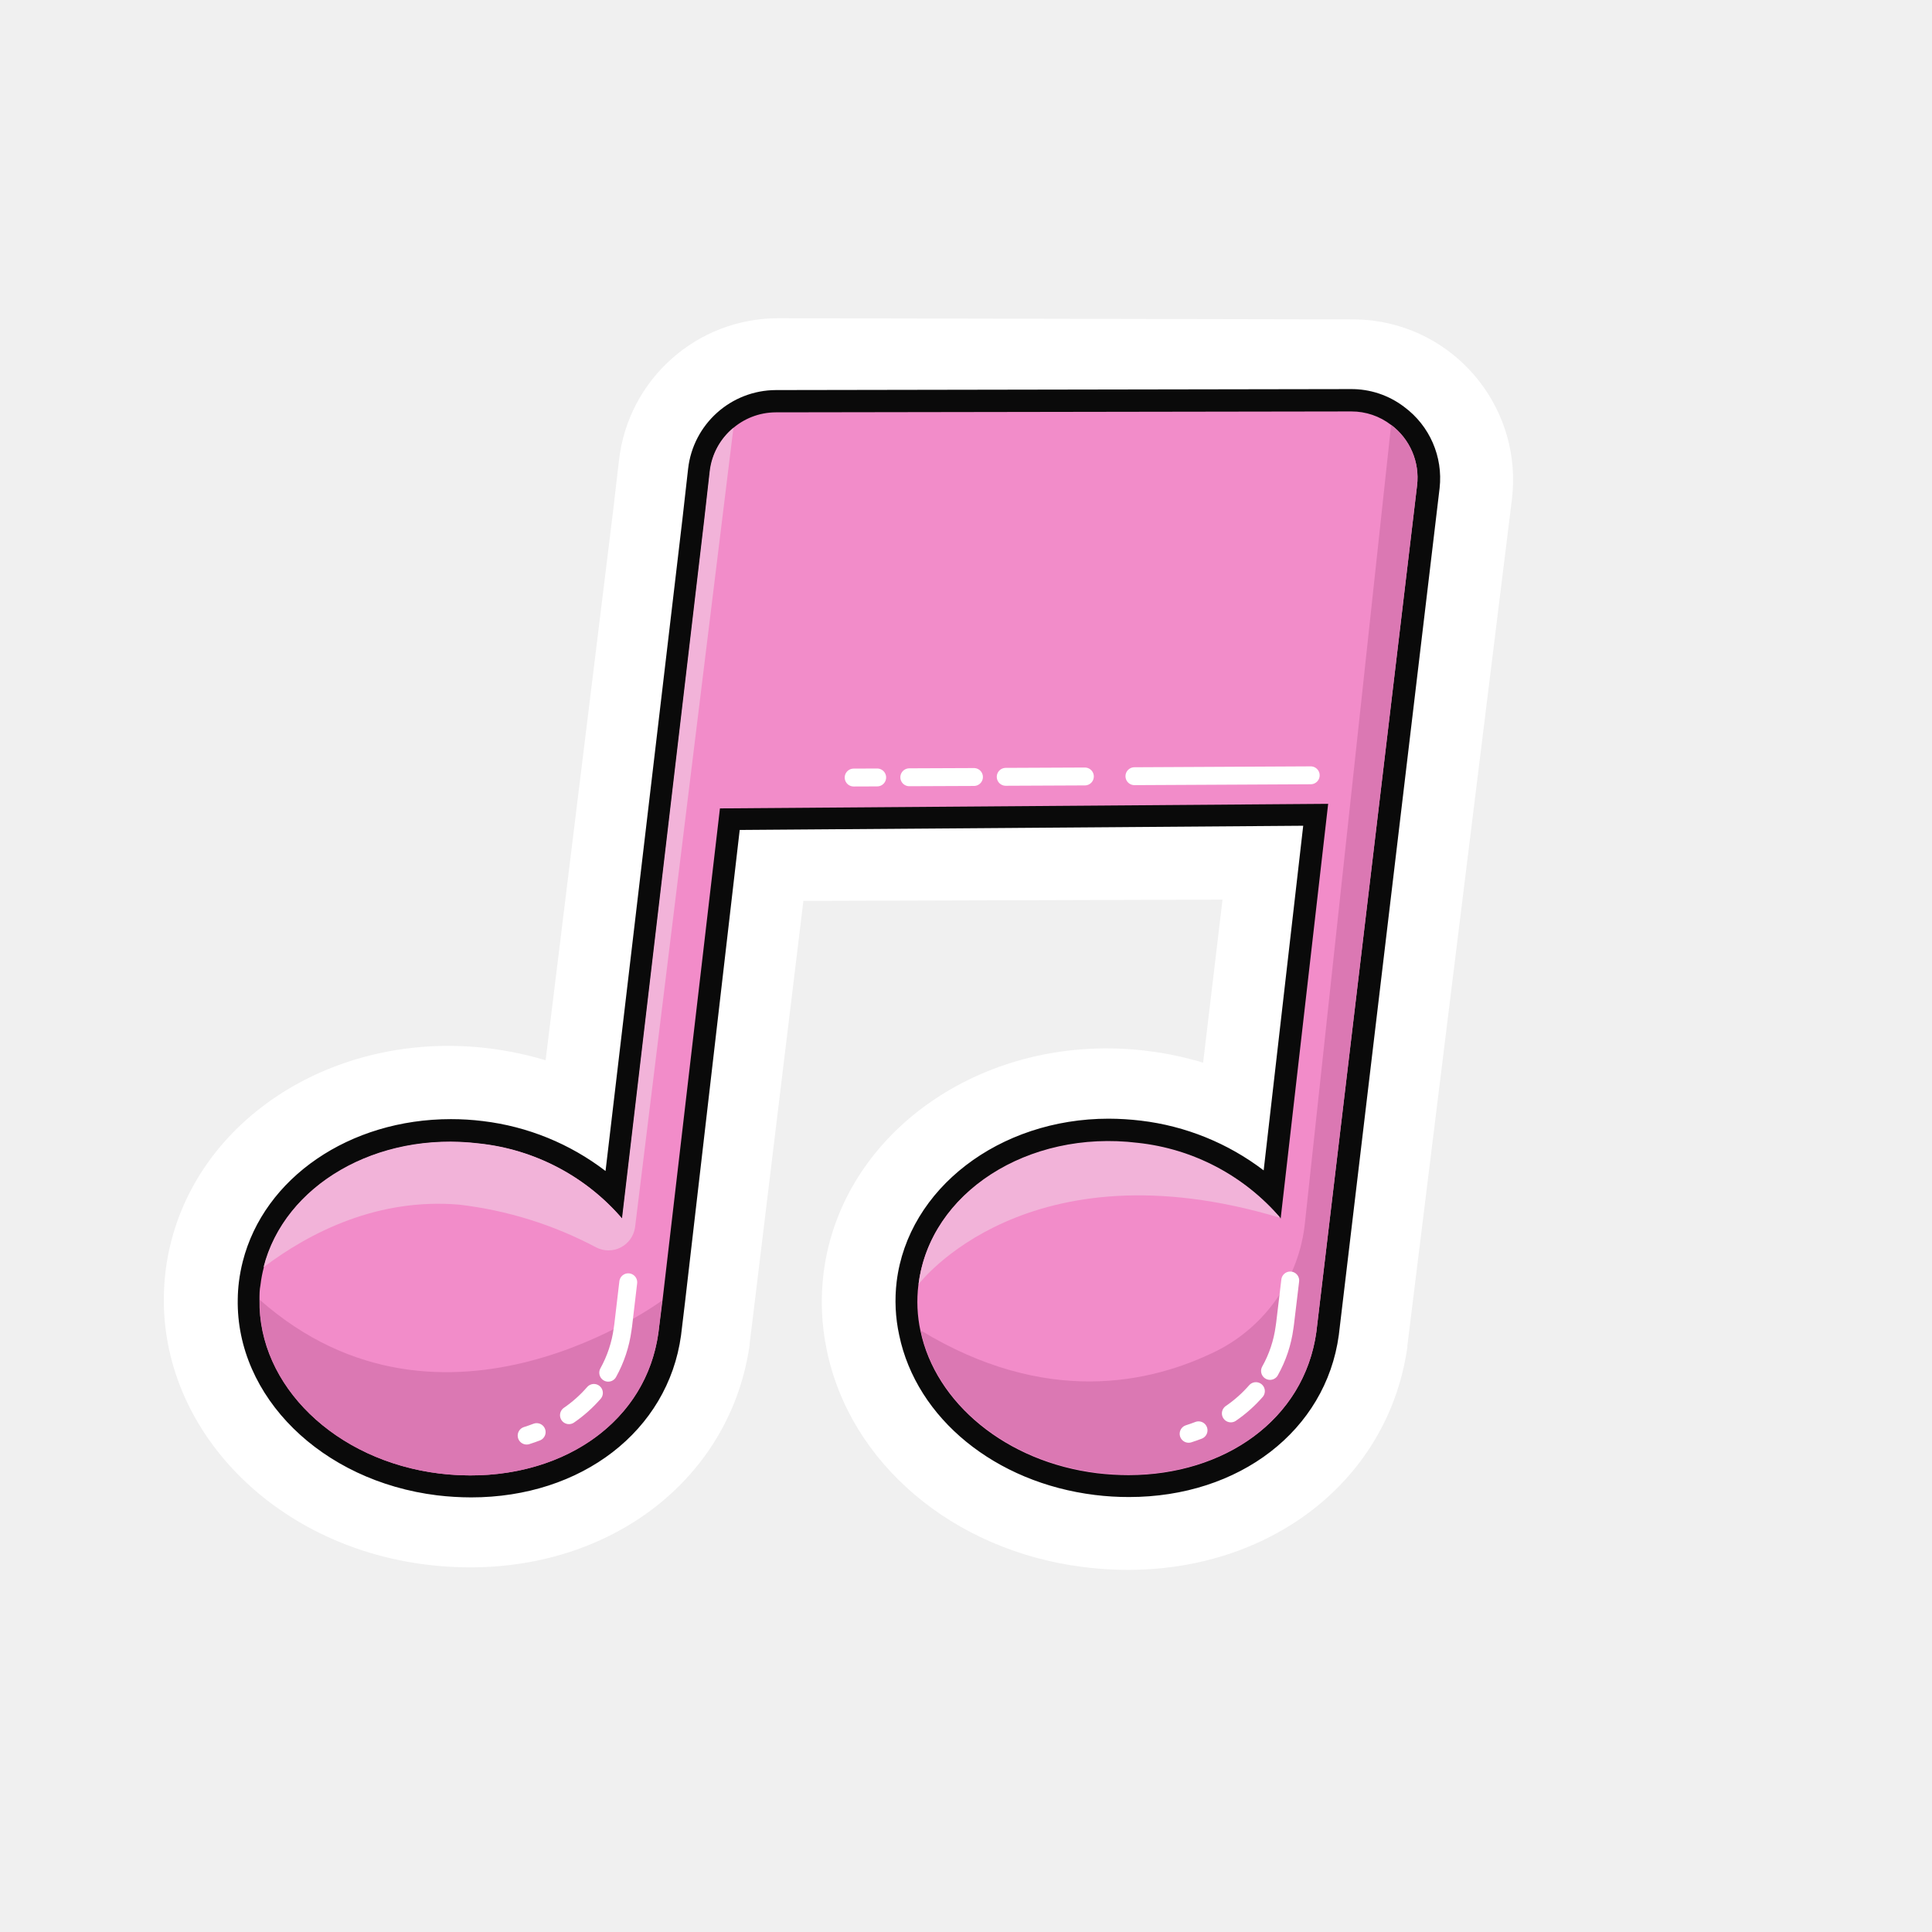
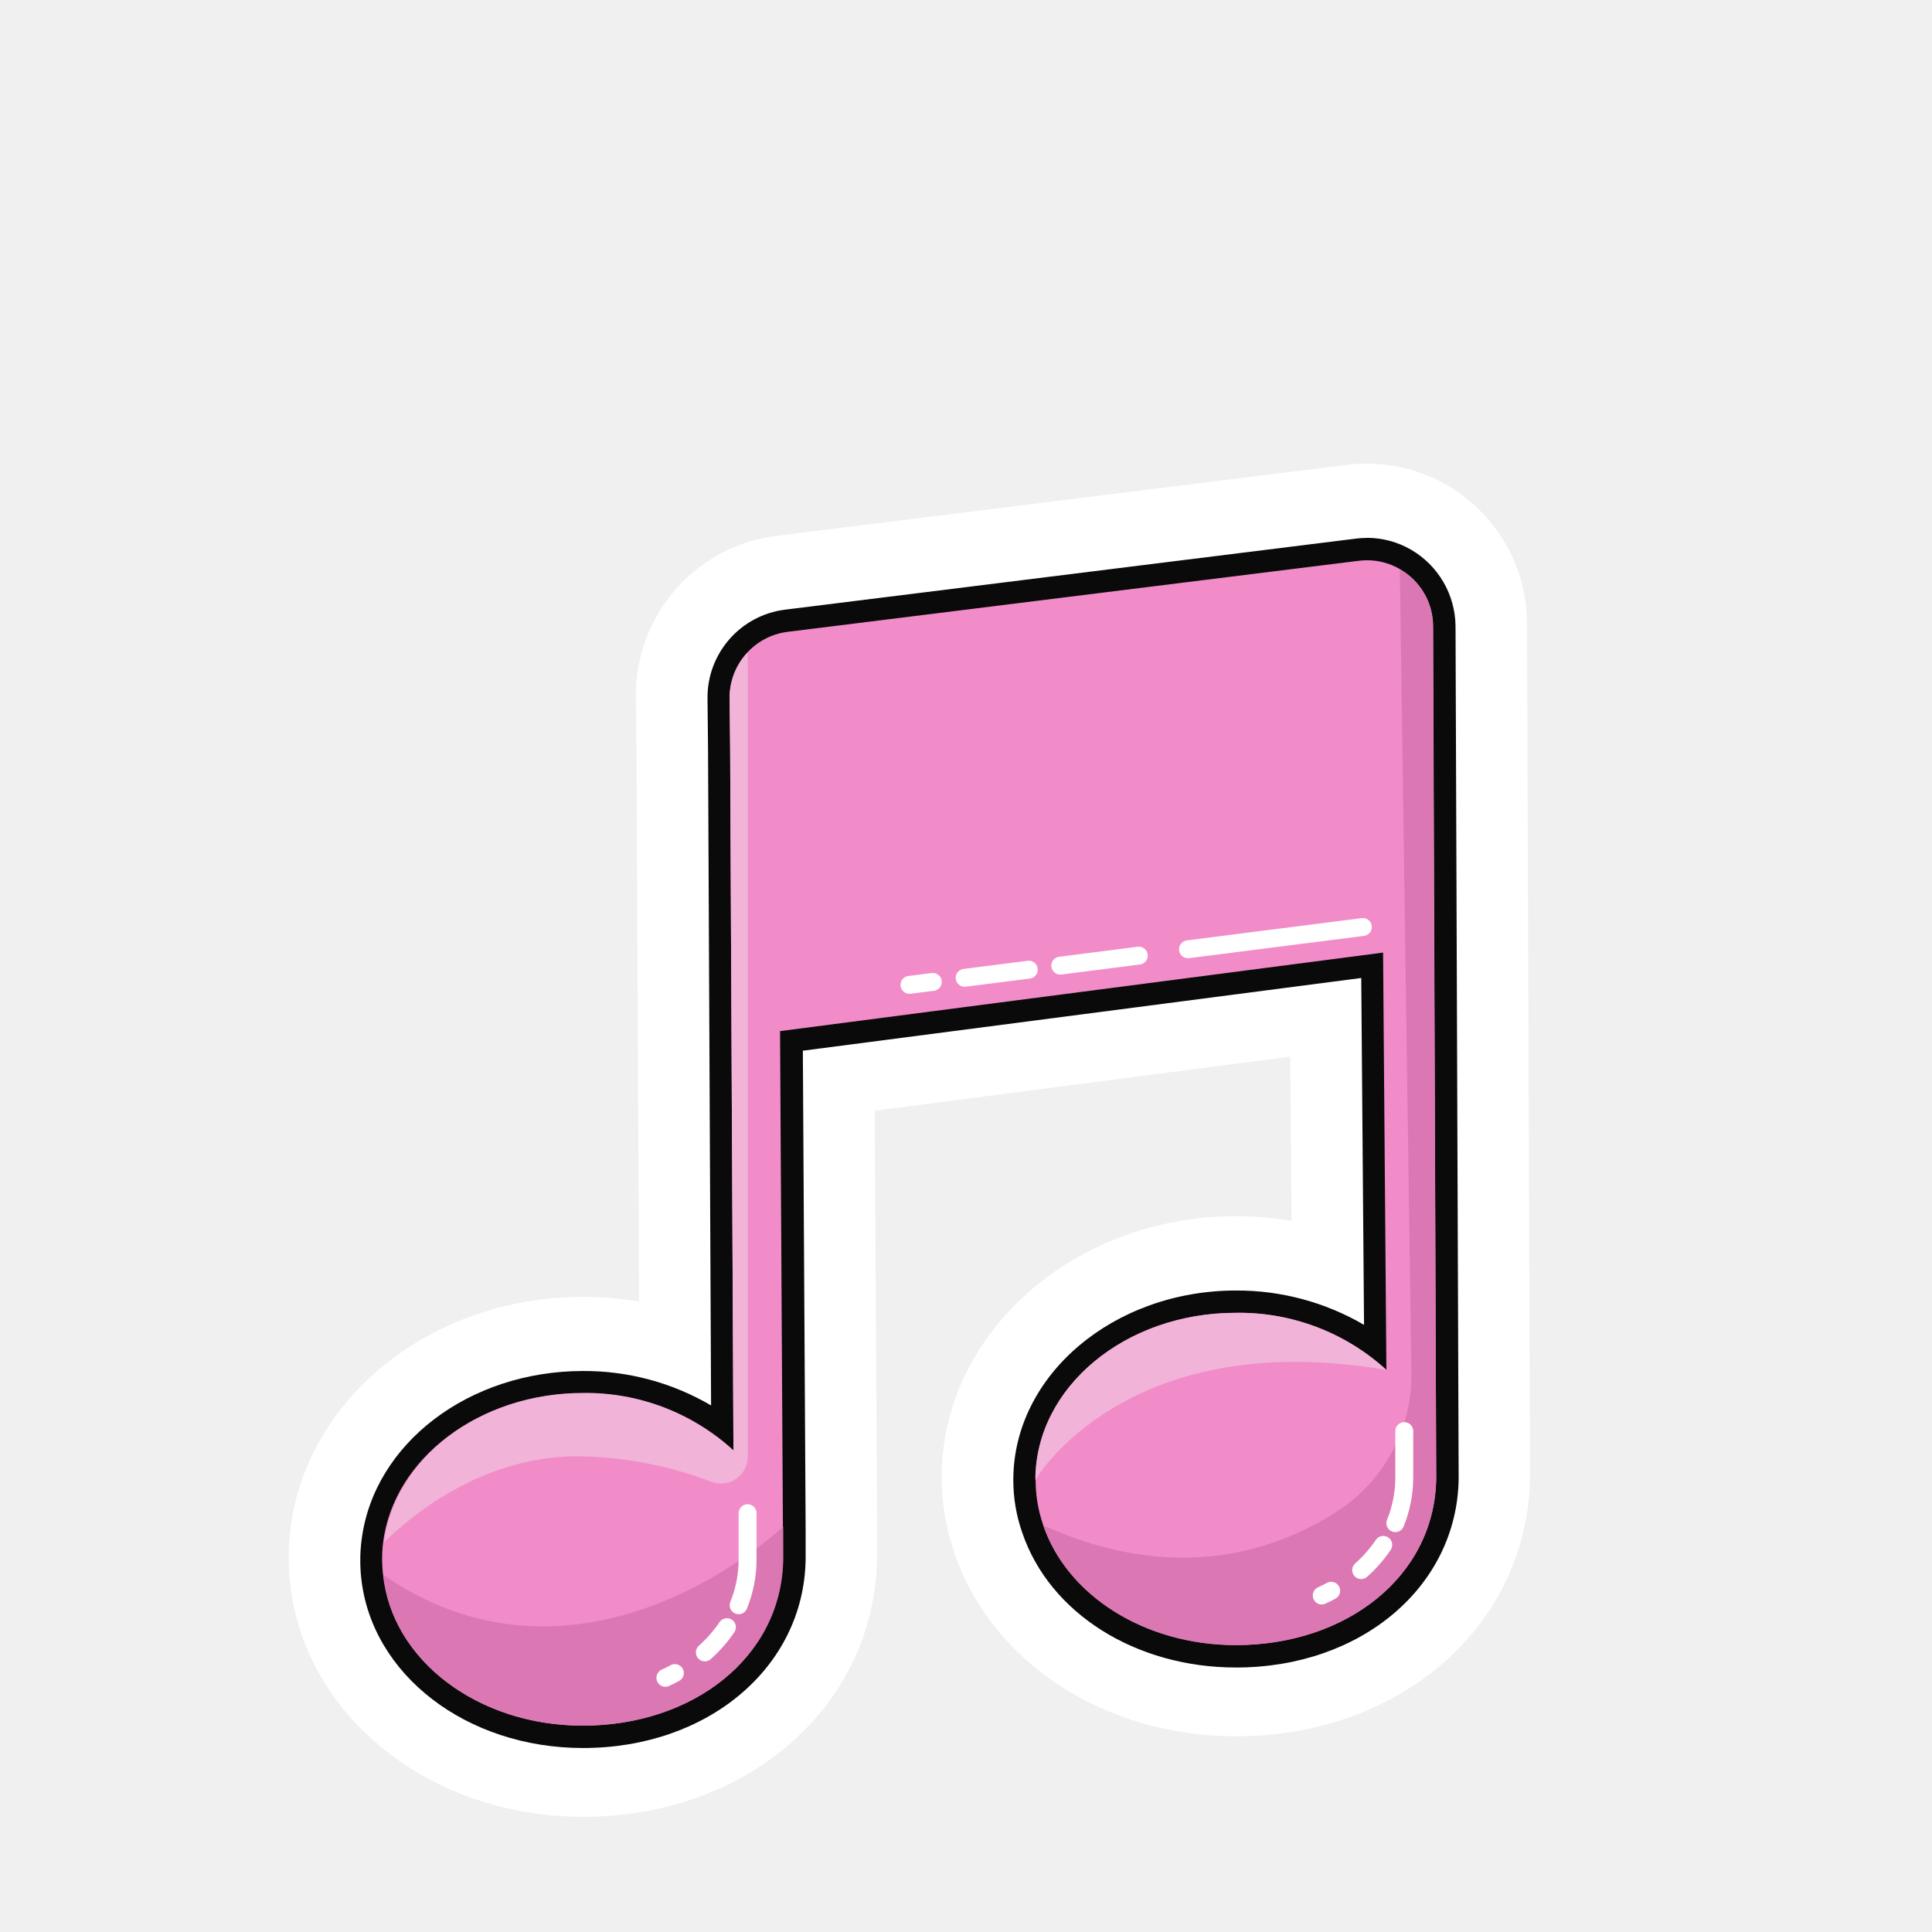
<svg xmlns="http://www.w3.org/2000/svg" viewBox="0 0 216 216">
  <defs>
    <style>
-           .cls-1 {
-             fill: #fff;
-           }
-           .cls-2 {
-             fill: #f28cc9;
-           }
-           .cls-3 {
-             fill: #db78b3;
-           }
-           .cls-4 {
-             fill: #f2b3d9;
-           }
-           .cls-5,
-           .cls-6 {
-             fill: none;
-           }
-           .cls-5 {
-             stroke: #fff;
-             stroke-linecap: round;
-             stroke-linejoin: round;
-             stroke-width: 2px;
-           }
-           #text {
-             stroke: #fff;
-             font-family: JandaManateeSolid, Janda Manatee Solid;
-             fill: #8c6239;
-           }
-         </style>
+         .cls-1 {
+           fill: #fff;
+         }
+ 
+         .cls-2 {
+           fill: #f28cc9;
+         }
+ 
+         .cls-3 {
+           fill: #0a0a0a;
+         }
+ 
+         .cls-4 {
+           fill: #db78b3;
+         }
+ 
+         .cls-5 {
+           fill: #f2b3d9;
+         }
+ 
+         .cls-6,
+         .cls-7 {
+           fill: none;
+         }
+ 
+         .cls-6 {
+           stroke: #fff;
+           stroke-linecap: round;
+           stroke-linejoin: round;
+           stroke-width: 2px;
+         }
+ 
+         .cls-7 {
+           
+           stroke-miterlimit: 10;
+         }
+         #text {
+           stroke: #fff;
+           font-family: JandaManateeSolid, Janda Manatee Solid;
+           fill: #8c6239;
+         }
+       </style>
  </defs>
  <g id="cutlines">
-     <path class="cls-1" d="M47.53,174.91c18.34,2.34,33.93-8.22,36.28-24.54,0-.05,0-.1,0-.15l.45-3.66,5.56-45.84,46.86-.14-2.17,18.23a36.66,36.66,0,0,0-6.11-1.3c-18-2.29-34.29,8.83-36.32,24.79a26.27,26.27,0,0,0,.35,8.62c2.6,12.67,14.11,22.43,28.64,24.27,18.33,2.34,33.92-8.22,36.27-24.54a1,1,0,0,0,0-.16l11.69-94.64a17.95,17.95,0,0,0-15.49-20,18.54,18.54,0,0,0-2.23-.14L87,35.58A17.91,17.91,0,0,0,69.21,51.41L68.56,57,61,118.54a38.54,38.54,0,0,0-6.16-1.31c-16.62-2.11-31.95,7.12-35.68,21.48a25.86,25.86,0,0,0-.64,3.31c-.11.91-.18,1.85-.2,2.76C18,159.81,30.56,172.76,47.53,174.91Z" />
+     <path class="cls-1" d="M65.18,203.12c18.48,0,32.62-12.44,32.88-28.93a.76.76,0,0,0,0-.15v-3.69l-.27-46.17,46.46-6.05.15,18.36a37.83,37.83,0,0,0-6.22-.52c-18.14,0-32.9,13.09-32.9,29.17a26,26,0,0,0,1.43,8.51c4.18,12.25,16.82,20.47,31.47,20.47,18.48,0,32.62-12.44,32.88-28.93a.81.81,0,0,0,0-.16l-.34-95.36a17.93,17.93,0,0,0-17.9-17.84,18.54,18.54,0,0,0-2.23.14L86.79,59.91a17.92,17.92,0,0,0-15.69,18l.06,5.61.29,62a37.28,37.28,0,0,0-6.27-.53c-16.75,0-30.8,11.09-32.69,25.81a26.24,26.24,0,0,0-.21,3.36,25.43,25.43,0,0,0,.15,2.77C34,191.85,48.07,203.12,65.18,203.12Z" />
  </g>
  <g id="sticker">
-     <path class="cls-2" d="M52.63,166.16a30.32,30.32,0,0,1-3.66-.22c-12.27-1.51-21.38-10.4-21.19-20.7a17.54,17.54,0,0,1,.12-1.76,15.31,15.31,0,0,1,.41-2.14c2.23-8.81,11.3-15,22.05-15a28.36,28.36,0,0,1,3.44.21,26.36,26.36,0,0,1,14.87,6.8l8.87-75.26.62-5.57a8.68,8.68,0,0,1,8.59-7.7l64.31-.11a8.5,8.5,0,0,1,5.23,1.76,8.66,8.66,0,0,1,3.38,7.92l-11.26,94.64c-1.4,10.05-10.54,17.05-22.22,17.05a30.08,30.08,0,0,1-3.66-.22c-10.62-1.3-19-8.09-20.82-16.9a16.74,16.74,0,0,1-.26-5.56c1.2-9.75,10.85-17.11,22.46-17.11a28.36,28.36,0,0,1,3.44.21,26.45,26.45,0,0,1,14.87,6.8l4.84-42.27-65.47.49-6.3,53.94-.43,3.62C73.46,159.16,64.32,166.16,52.63,166.16Z" />
-     <path fill="#0a0a0a" d="M151.08,46a7.22,7.22,0,0,1,4.45,1.51,7.36,7.36,0,0,1,2.9,6.77l-11.26,94.64c-1.37,9.84-10.31,16-21,16a29.9,29.9,0,0,1-3.51-.21c-10.18-1.25-18.07-7.86-19.75-15.91a15.35,15.35,0,0,1-.23-5.16c1.14-9.31,10.31-16,21.21-16a28.33,28.33,0,0,1,3.29.2,24.43,24.43,0,0,1,16,8.39l5.31-46.36-68,.51-6.42,55L73.61,149c-1.37,9.83-10.3,15.95-21,15.95a29.73,29.73,0,0,1-3.5-.21c-11.64-1.43-20.27-9.85-20.1-19.43,0-.55,0-1.1.11-1.64a14.28,14.28,0,0,1,.38-2c2.09-8.27,10.72-14,20.84-14a28.33,28.33,0,0,1,3.29.2,24.46,24.46,0,0,1,15.95,8.39l9.18-78,.63-5.57a7.42,7.42,0,0,1,7.34-6.59L151.06,46h0m0-2.5h0l-64.3.11a9.92,9.92,0,0,0-9.83,8.81L76.3,58l-8.6,72.92A28,28,0,0,0,54,125.34a28.83,28.83,0,0,0-3.59-.22c-11.32,0-20.89,6.55-23.27,15.92a18.84,18.84,0,0,0-.43,2.28,17.69,17.69,0,0,0-.13,1.92c-.2,10.91,9.38,20.35,22.29,21.94a32.72,32.72,0,0,0,3.81.23c12.33,0,22-7.44,23.46-18.11l.44-3.66L82.7,92.79l63-.47-4.42,38.53a28.11,28.11,0,0,0-13.73-5.56,31.19,31.19,0,0,0-3.6-.22c-12.24,0-22.42,7.83-23.7,18.2a18,18,0,0,0,.28,6c1.94,9.32,10.74,16.5,21.89,17.87a30.55,30.55,0,0,0,3.81.23c12.32,0,22-7.44,23.45-18.1l11.27-94.7A9.91,9.91,0,0,0,157,45.5a9.72,9.72,0,0,0-6-2Z" />
-     <path class="cls-3" d="M147.17,148.91c-1.52,10.9-12.32,17.23-24.49,15.74-10.18-1.25-18.07-7.86-19.75-15.91,13.93,8.46,25.61,6,33.12,2.28a18.13,18.13,0,0,0,9.85-14.36l9.63-89.16a7.36,7.36,0,0,1,2.9,6.77Z" />
-     <path class="cls-3" d="M73.61,149c-1.51,10.9-12.31,17.23-24.48,15.74-11.64-1.43-20.27-9.85-20.1-19.43,20.59,18.18,45,.08,45,.08Z" />
-     <path class="cls-4" d="M82,47.83l-11,89.38a3,3,0,0,1-4.35,2.25,43.35,43.35,0,0,0-15.32-4.78c-9-.76-16.56,3-21.87,7,2.32-9.16,12.64-15.25,24.13-13.84a24.46,24.46,0,0,1,15.95,8.39l9.18-78,.63-5.57A7.36,7.36,0,0,1,82,47.83Z" />
-     <path class="cls-4" d="M143.15,136.16c-28.41-8.55-40.45,7.42-40.45,7.42,1.25-10.23,12.21-17.31,24.5-15.81A24.43,24.43,0,0,1,143.15,136.16Z" />
-     <path class="cls-5" d="M134,159.91q-.54.21-1.11.39m7.52-4.77a14.85,14.85,0,0,1-2.8,2.49m6.64-14.86-.58,4.84-.06.42a13.63,13.63,0,0,1-1.62,4.85" />
-     <path class="cls-5" d="M60,160.11c-.36.14-.74.27-1.12.39m7.52-4.77a14.79,14.79,0,0,1-2.79,2.49m6.63-14.86-.57,4.84-.06.41A13.81,13.81,0,0,1,68,153.47" />
-     <line class="cls-5" x1="98.07" y1="86.92" x2="95.44" y2="86.93" />
-     <line class="cls-5" x1="108.89" y1="86.87" x2="101.66" y2="86.9" />
-     <line class="cls-5" x1="121.29" y1="86.81" x2="112.44" y2="86.85" />
-     <line class="cls-5" x1="146.54" y1="86.68" x2="126.83" y2="86.78" />
-     <rect class="cls-6" x="76.38" y="46.51" width="82.1" height="38.3" />
-     <text id="text" class="cls-6 wrap" font-size="15" />
+     <path class="cls-2" d="M65.18,194.18c-12.37,0-22.49-7.72-23.56-18a17.19,17.19,0,0,1-.09-1.77,15.22,15.22,0,0,1,.14-2.17c1.28-10.11,11.39-17.75,23.51-17.75a26.38,26.38,0,0,1,15.58,4.94l-.35-75.79-.06-5.6a8.66,8.66,0,0,1,7.58-8.68l63.82-7.94a8,8,0,0,1,1.09-.07,8.53,8.53,0,0,1,4.32,1.18A8.67,8.67,0,0,1,161.48,70l.34,95.32c-.19,11.33-10.35,19.85-23.64,19.85-10.7,0-19.83-5.72-22.73-14.24a16.74,16.74,0,0,1-.92-5.49c0-11,10.61-19.92,23.65-19.92a26.39,26.39,0,0,1,15.58,4.93l-.34-42.54-64.93,8.46.32,54.3v3.65C88.63,185.66,78.47,194.18,65.18,194.18Z" />
+     <path class="cls-3" d="M152.83,62.64a7.21,7.21,0,0,1,3.7,1,7.38,7.38,0,0,1,3.7,6.37l.34,95.31c-.18,11-10.13,18.6-22.39,18.6-10.26,0-18.89-5.6-21.54-13.39a15.45,15.45,0,0,1-.86-5.09c0-10.31,10-18.67,22.4-18.67A24.42,24.42,0,0,1,155,153.16l-.37-46.66-67.42,8.78.32,55.41v3.64c-.18,11-10.13,18.6-22.39,18.6-11.72,0-21.32-7.31-22.31-16.84a15.24,15.24,0,0,1,0-3.64c1.19-9.37,10.7-16.67,22.27-16.67A24.42,24.42,0,0,1,82,162.16l-.37-78.48-.06-5.61a7.41,7.41,0,0,1,6.49-7.43l63.82-7.94a7.22,7.22,0,0,1,.92-.06m0-2.5a10.16,10.16,0,0,0-1.23.08L87.78,68.16a9.9,9.9,0,0,0-8.68,9.93l.06,5.62.34,73.42a28,28,0,0,0-14.32-3.85c-12.75,0-23.39,8.11-24.75,18.86a16.92,16.92,0,0,0-.15,2.31,17.51,17.51,0,0,0,.1,1.92c1.13,10.86,11.79,19.06,24.8,19.06,14,0,24.69-9.05,24.89-21.06v-3.69l-.31-53.21,62.43-8.13.31,38.78a28.16,28.16,0,0,0-14.31-3.84c-13.73,0-24.9,9.5-24.9,21.17a17.72,17.72,0,0,0,1,5.91c3.06,9,12.67,15.07,23.9,15.07,14,0,24.69-9.05,24.89-21.06L162.73,70a10,10,0,0,0-4.95-8.53,9.83,9.83,0,0,0-4.95-1.34Z" />
+     <path class="cls-4" d="M160.57,165.33c-.18,11-10.13,18.6-22.39,18.6-10.26,0-18.89-5.6-21.54-13.39,14.86,6.71,26.15,2.84,33.15-1.76a18.14,18.14,0,0,0,8-15.46l-1.29-89.67a7.38,7.38,0,0,1,3.7,6.37Z" />
+     <path class="cls-4" d="M87.57,174.33c-.18,11-10.13,18.6-22.39,18.6-11.72,0-21.32-7.31-22.31-16.84,22.65,15.54,44.69-5.4,44.69-5.4Z" />
+     <path class="cls-5" d="M83.6,72.93v90a3,3,0,0,1-4,2.76,43.29,43.29,0,0,0-15.79-2.88c-9,.35-16.07,5-20.86,9.59,1.19-9.37,10.7-16.67,22.27-16.67A24.42,24.42,0,0,1,82,162.16l-.37-78.48-.06-5.61A7.37,7.37,0,0,1,83.6,72.93Z" />
+     <path class="cls-5" d="M155,153.16c-29.24-5-39.25,12.29-39.25,12.29,0-10.31,10-18.67,22.4-18.67A24.42,24.42,0,0,1,155,153.16Z" />
+     <path class="cls-6" d="M148.83,177.85c-.34.19-.7.36-1.06.53m6.88-5.66a15,15,0,0,1-2.47,2.82M157,160l0,4.88v.41a13.61,13.61,0,0,1-1,5" />
+     <path class="cls-6" d="M75.45,187.05c-.34.19-.7.36-1.06.53m6.88-5.66a15,15,0,0,1-2.47,2.82m4.78-15.56,0,4.88v.41a13.61,13.61,0,0,1-1,5" />
+     <line class="cls-6" x1="104.29" y1="109.78" x2="101.68" y2="110.11" />
+     <line class="cls-6" x1="115.02" y1="108.41" x2="107.85" y2="109.32" />
+     <line class="cls-6" x1="127.32" y1="106.84" x2="118.54" y2="107.96" />
+     <line class="cls-6" x1="152.37" y1="103.64" x2="132.82" y2="106.13" />
+     <rect class="cls-7" x="57.38" y="7" width="121.53" height="52.37" />
+     <text font-size="14px" id="text" />
  </g>
</svg>
